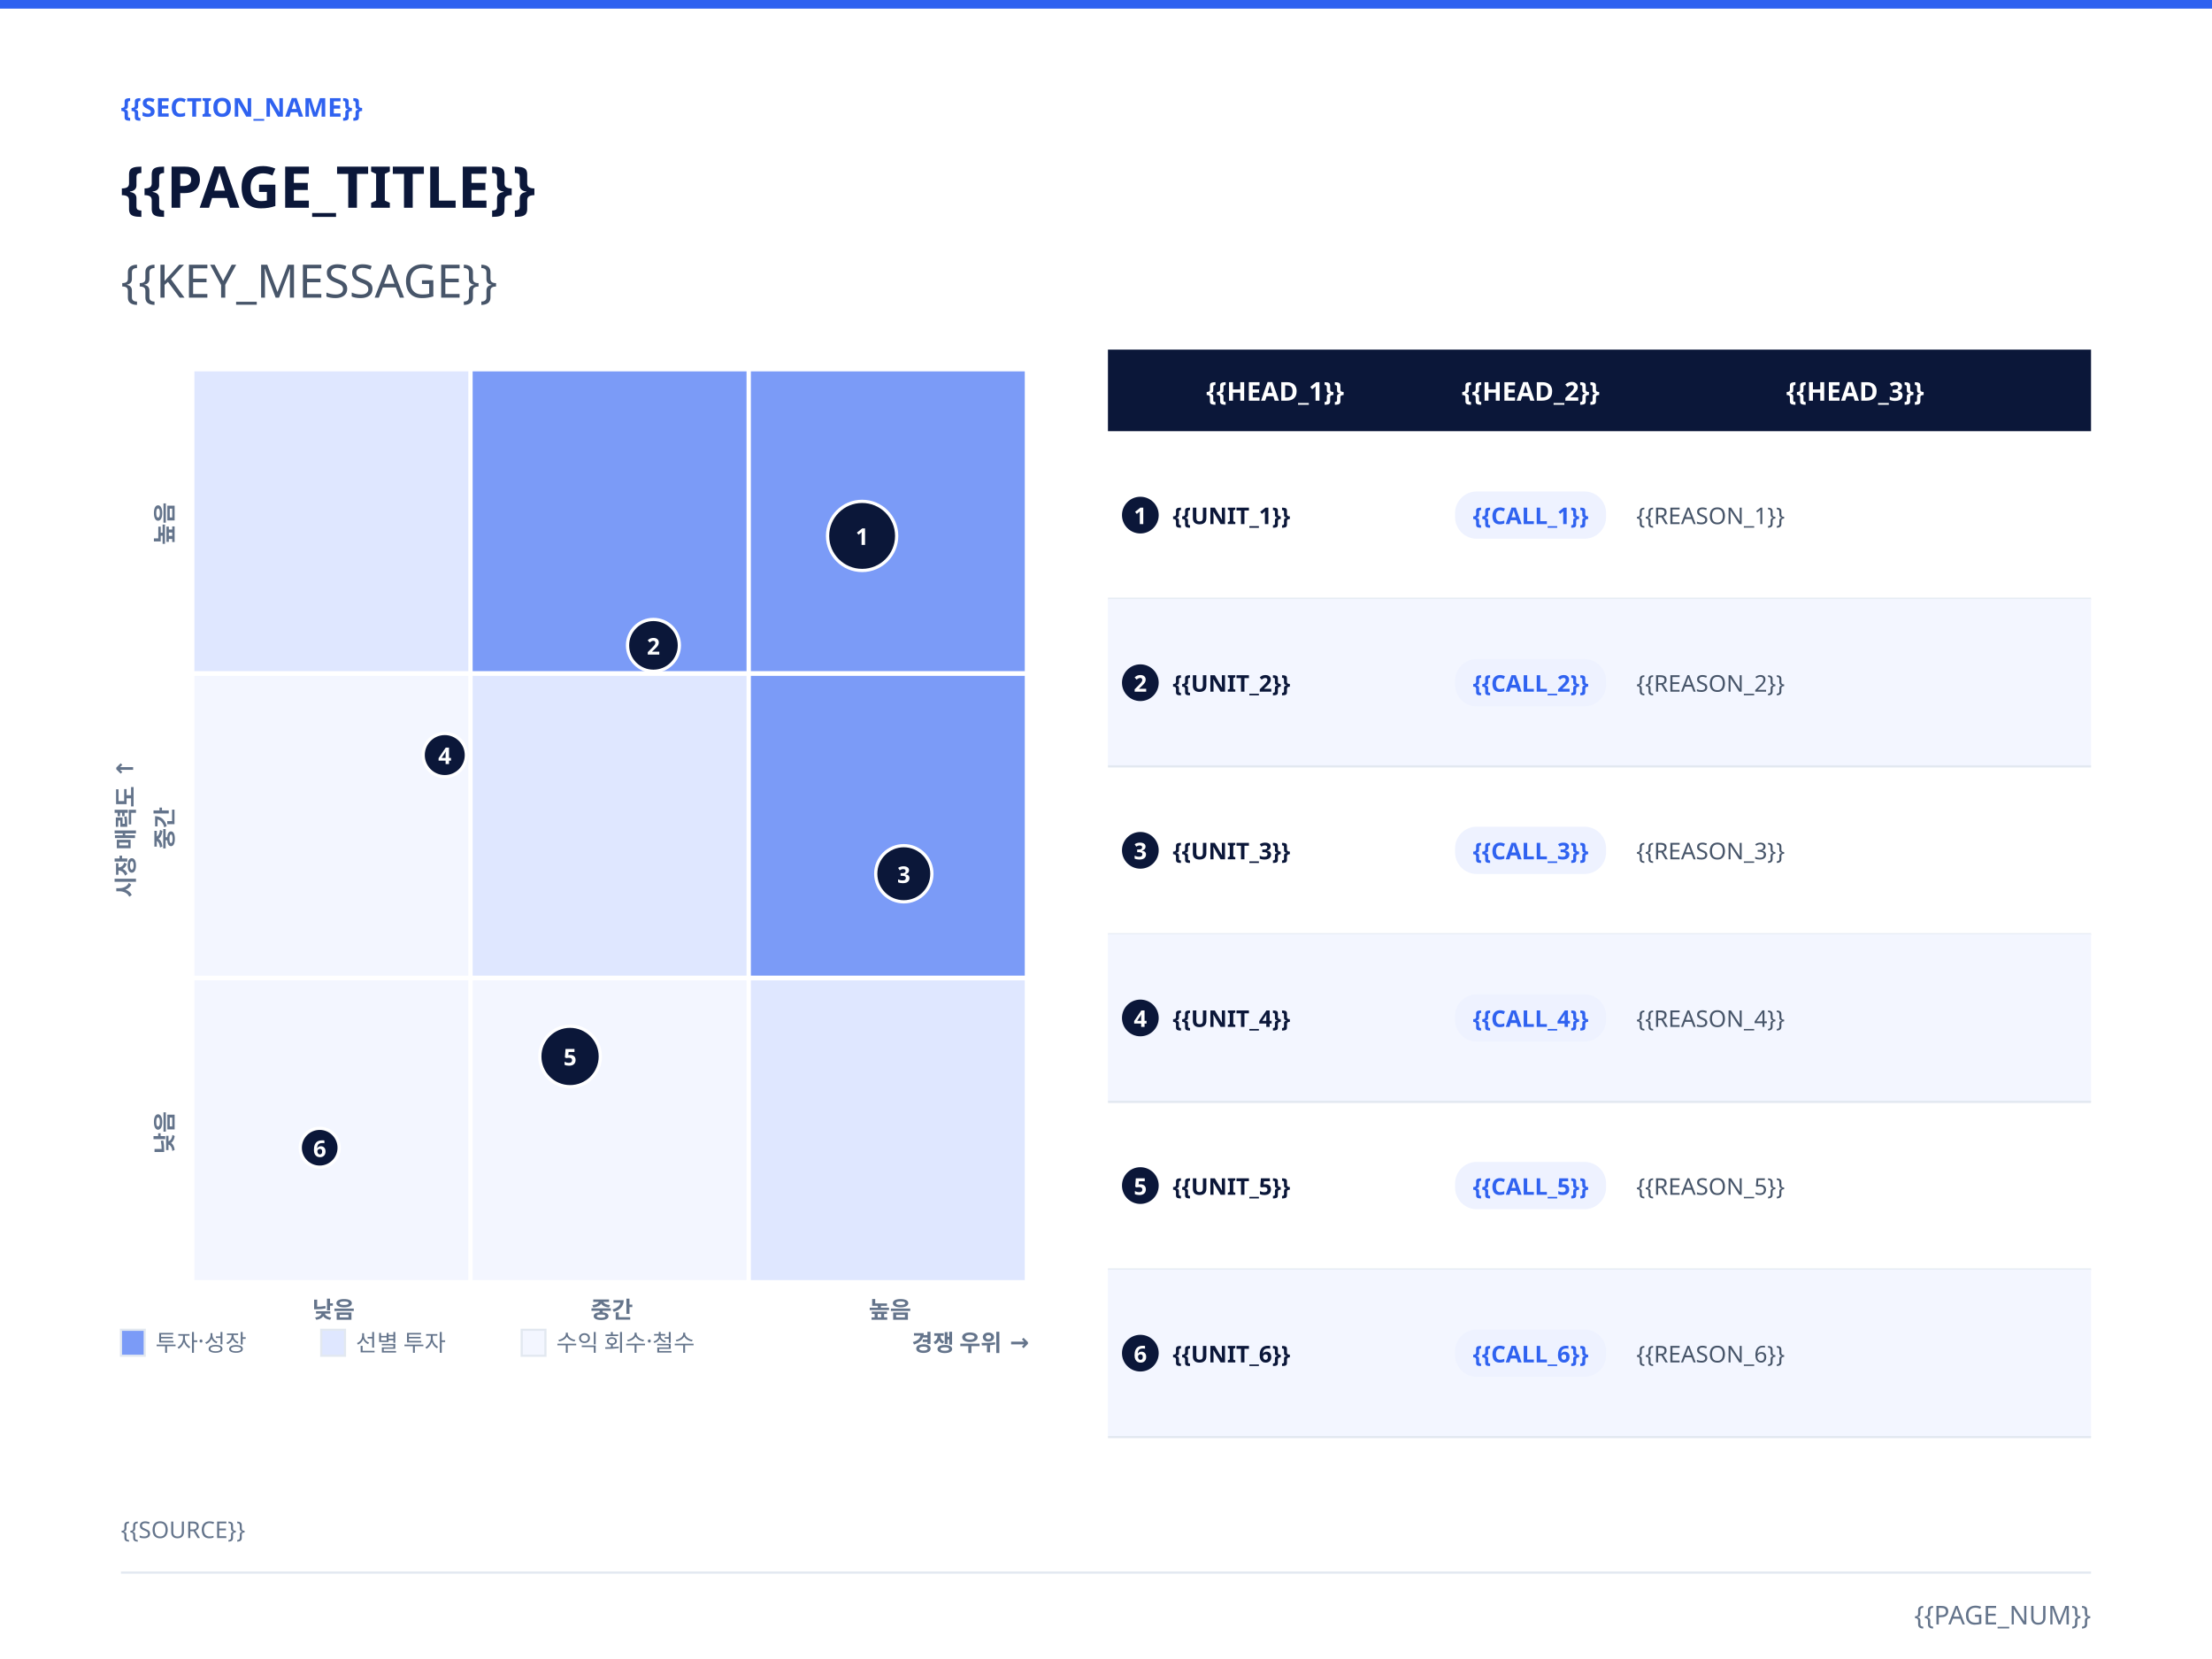
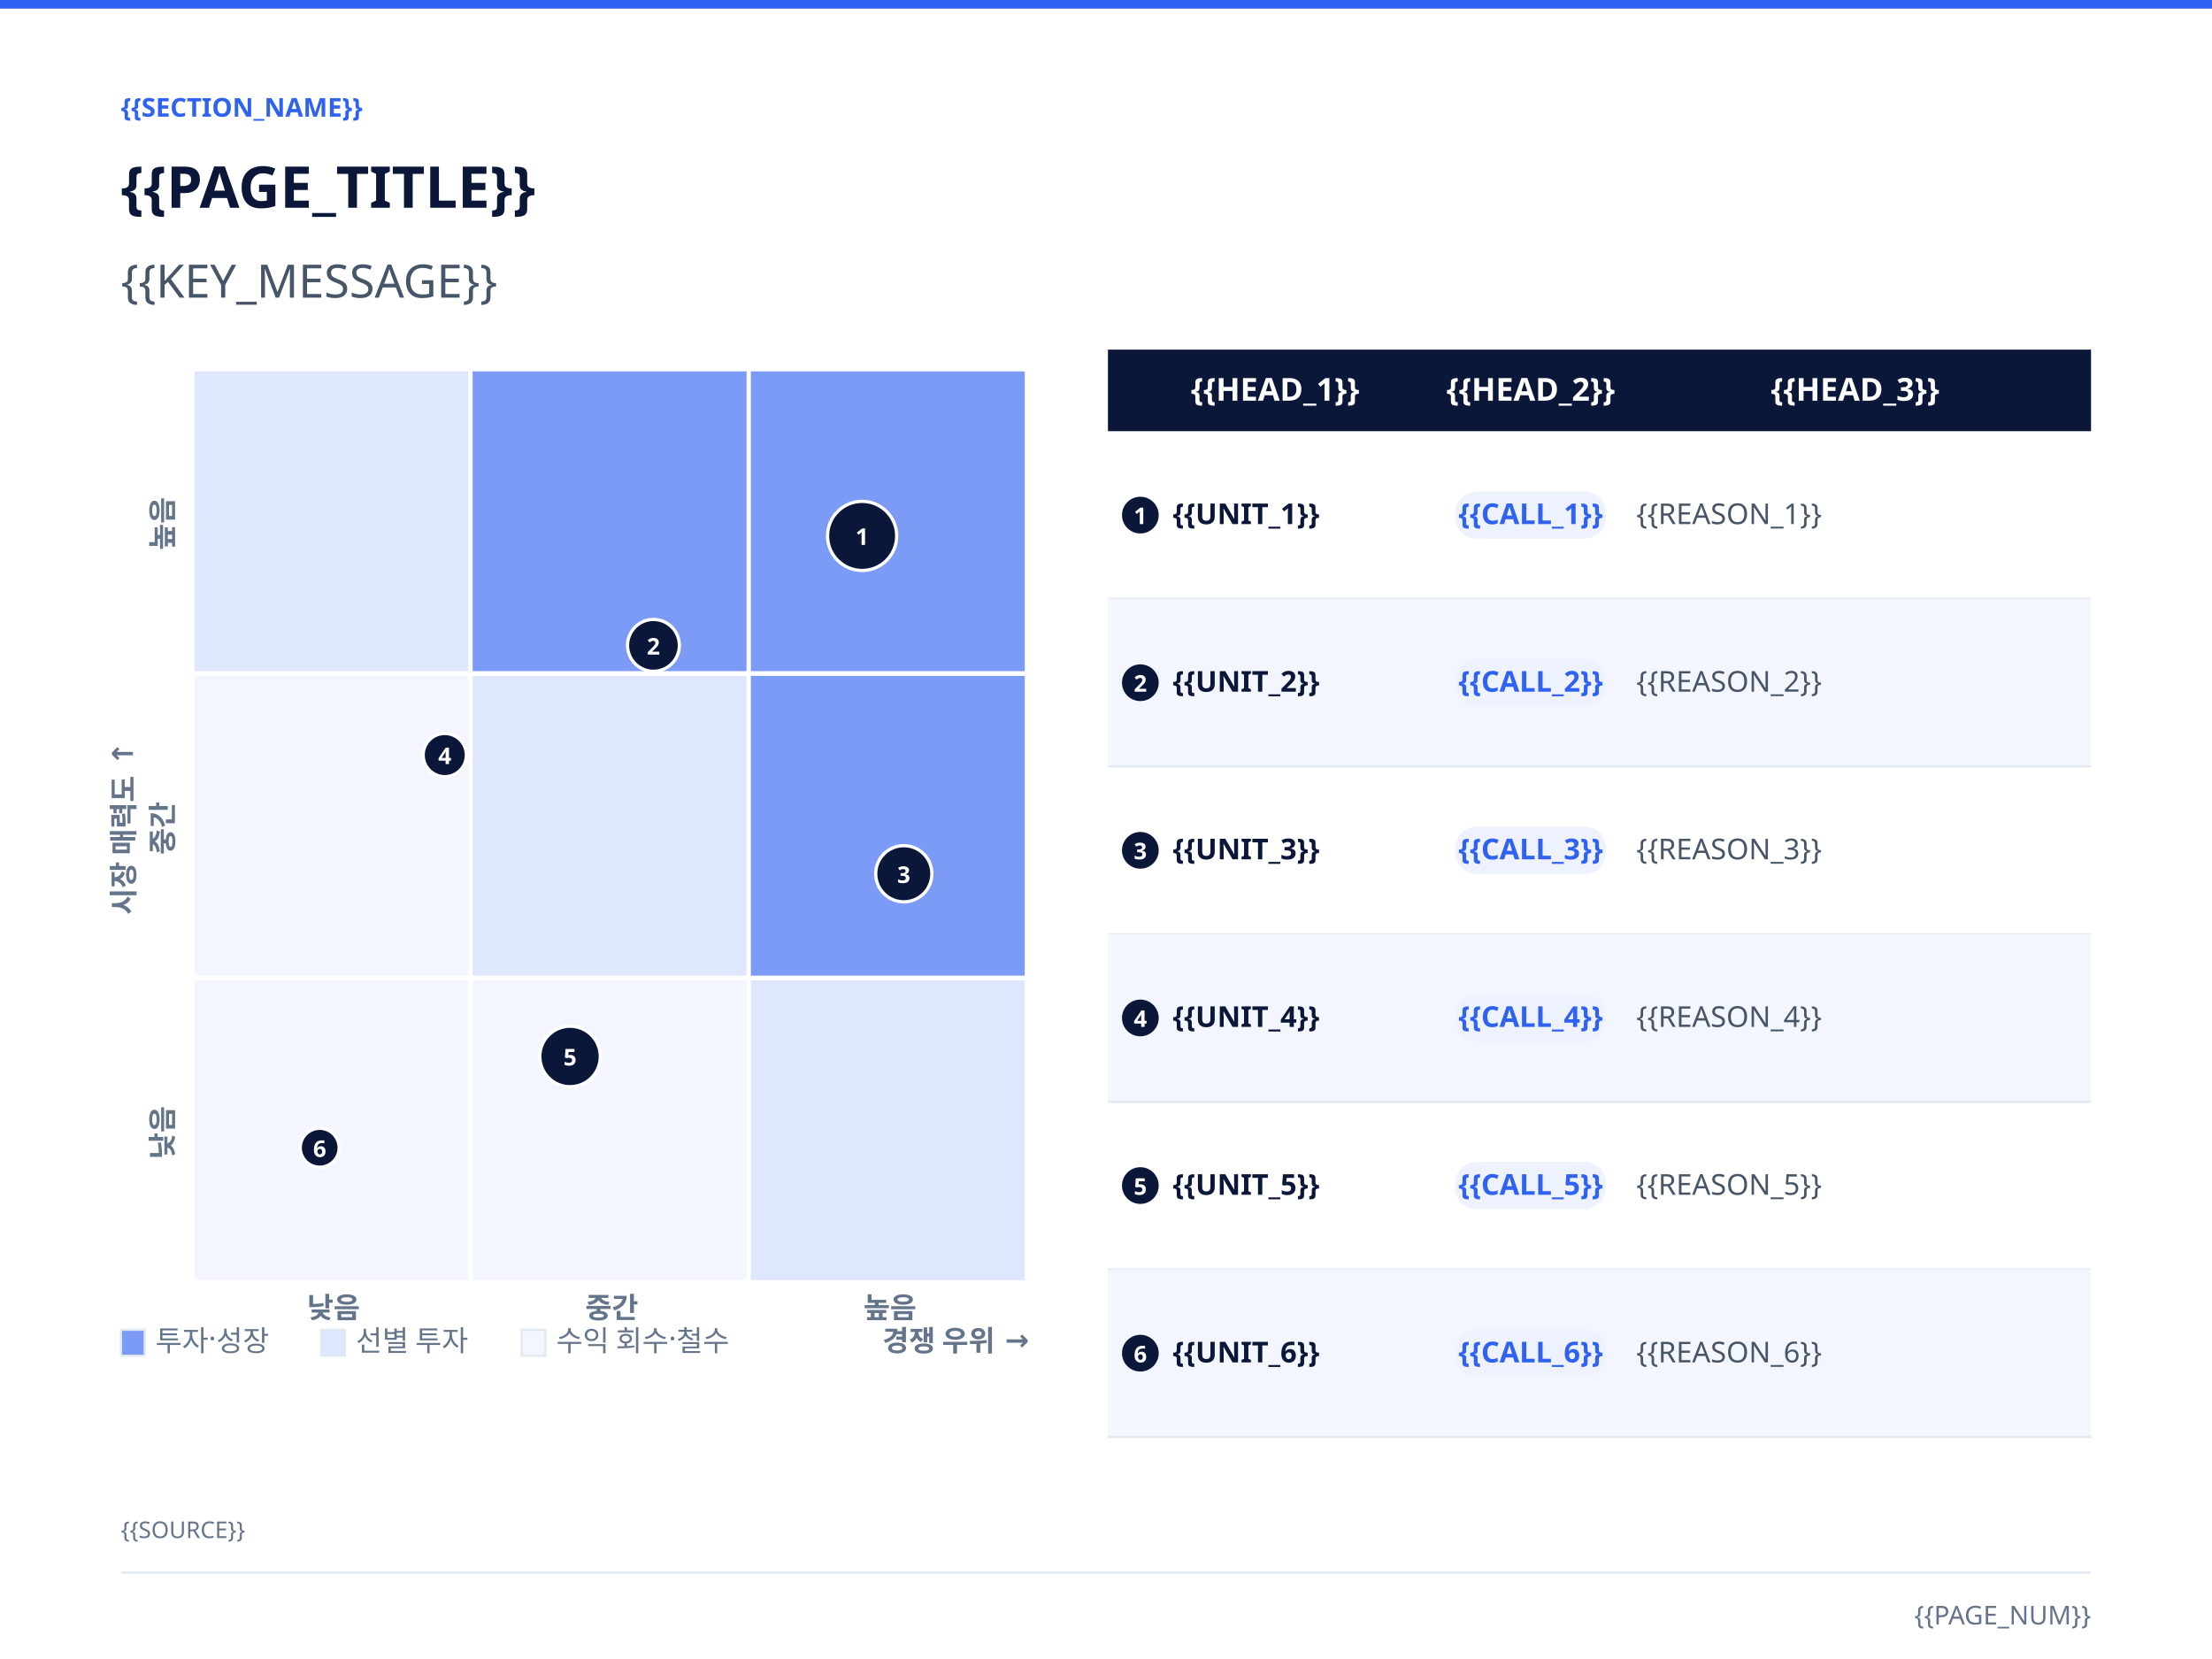
<svg xmlns="http://www.w3.org/2000/svg" viewBox="0 0 1024 768" data-pptx-master="innercarry-master-4x3" data-pptx-master-name="이너캐리 4:3" data-pptx-layout="innercarry-nine-box" data-pptx-layout-name="이너캐리 포트폴리오 9-box(매력도×경쟁우위)">
  <rect id="master-bg" x="0" y="0" width="1024" height="831.62" fill="#FFFFFF" data-pptx-layer="master" data-pptx-editable="false" />
  <rect id="top-rule" x="0" y="0" width="1024" height="4" fill="#2F62F0" data-pptx-layer="layout" data-pptx-editable="false" />
  <rect id="cell-1-1" x="90" y="171.92" width="126.8" height="138.77" fill="#DFE7FF" data-pptx-layer="layout" data-pptx-editable="false" data-balance-exempt="데이터 위치 표시 영역(점·버블 좌표가 값) — 가운데 정렬 대상 아님" />
  <rect id="cell-1-2" x="218.8" y="171.92" width="126.8" height="138.77" fill="#7B9BF7" data-pptx-layer="layout" data-pptx-editable="false" data-balance-exempt="데이터 위치 표시 영역(점·버블 좌표가 값) — 가운데 정렬 대상 아님" />
  <rect id="cell-1-3" x="347.6" y="171.92" width="126.8" height="138.77" fill="#7B9BF7" data-pptx-layer="layout" data-pptx-editable="false" data-balance-exempt="데이터 위치 표시 영역(점·버블 좌표가 값) — 가운데 정렬 대상 아님" />
  <rect id="cell-2-1" x="90" y="312.88" width="126.8" height="138.77" fill="#F3F6FF" data-pptx-layer="layout" data-pptx-editable="false" data-balance-exempt="데이터 위치 표시 영역(점·버블 좌표가 값) — 가운데 정렬 대상 아님" />
  <rect id="cell-2-2" x="218.8" y="312.88" width="126.8" height="138.77" fill="#DFE7FF" data-pptx-layer="layout" data-pptx-editable="false" data-balance-exempt="데이터 위치 표시 영역(점·버블 좌표가 값) — 가운데 정렬 대상 아님" />
  <rect id="cell-2-3" x="347.6" y="312.88" width="126.8" height="138.77" fill="#7B9BF7" data-pptx-layer="layout" data-pptx-editable="false" data-balance-exempt="데이터 위치 표시 영역(점·버블 좌표가 값) — 가운데 정렬 대상 아님" />
  <rect id="cell-3-1" x="90" y="453.83" width="126.8" height="138.77" fill="#F3F6FF" data-pptx-layer="layout" data-pptx-editable="false" data-balance-exempt="데이터 위치 표시 영역(점·버블 좌표가 값) — 가운데 정렬 대상 아님" />
  <rect id="cell-3-2" x="218.8" y="453.83" width="126.8" height="138.77" fill="#F3F6FF" data-pptx-layer="layout" data-pptx-editable="false" data-balance-exempt="데이터 위치 표시 영역(점·버블 좌표가 값) — 가운데 정렬 대상 아님" />
  <rect id="cell-3-3" x="347.6" y="453.83" width="126.8" height="138.77" fill="#DFE7FF" data-pptx-layer="layout" data-pptx-editable="false" data-balance-exempt="데이터 위치 표시 영역(점·버블 좌표가 값) — 가운데 정렬 대상 아님" />
-   <text id="tick-x-1" x="154.4" y="610.11" text-anchor="middle" font-family="&quot;IBM Plex Sans KR&quot;, &quot;Malgun Gothic&quot;, sans-serif" font-size="10.67" font-weight="700" fill="#64748B" data-pptx-layer="layout" data-pptx-editable="false">낮음</text>
-   <text id="tick-y-1" transform="rotate(-90 80 524.31)" x="80" y="524.31" text-anchor="middle" font-family="&quot;IBM Plex Sans KR&quot;, &quot;Malgun Gothic&quot;, sans-serif" font-size="10.67" font-weight="700" fill="#64748B" data-pptx-layer="layout" data-pptx-editable="false">낮음</text>
-   <text id="tick-x-2" x="283.2" y="610.11" text-anchor="middle" font-family="&quot;IBM Plex Sans KR&quot;, &quot;Malgun Gothic&quot;, sans-serif" font-size="10.67" font-weight="700" fill="#64748B" data-pptx-layer="layout" data-pptx-editable="false">중간</text>
-   <text id="tick-y-2" transform="rotate(-90 80 383.36)" x="80" y="383.36" text-anchor="middle" font-family="&quot;IBM Plex Sans KR&quot;, &quot;Malgun Gothic&quot;, sans-serif" font-size="10.67" font-weight="700" fill="#64748B" data-pptx-layer="layout" data-pptx-editable="false">중간</text>
-   <text id="tick-x-3" x="412" y="610.11" text-anchor="middle" font-family="&quot;IBM Plex Sans KR&quot;, &quot;Malgun Gothic&quot;, sans-serif" font-size="10.67" font-weight="700" fill="#64748B" data-pptx-layer="layout" data-pptx-editable="false">높음</text>
-   <text id="tick-y-3" transform="rotate(-90 80 242.4)" x="80" y="242.4" text-anchor="middle" font-family="&quot;IBM Plex Sans KR&quot;, &quot;Malgun Gothic&quot;, sans-serif" font-size="10.67" font-weight="700" fill="#64748B" data-pptx-layer="layout" data-pptx-editable="false">높음</text>
-   <text id="x-label" x="476.4" y="625.43" text-anchor="end" font-family="&quot;IBM Plex Sans KR&quot;, &quot;Malgun Gothic&quot;, sans-serif" font-size="10.67" font-weight="700" fill="#64748B" data-pptx-layer="layout" data-pptx-editable="false">경쟁 우위 →</text>
-   <text id="y-label" transform="rotate(-90 62 383.36)" x="62" y="383.36" text-anchor="middle" font-family="&quot;IBM Plex Sans KR&quot;, &quot;Malgun Gothic&quot;, sans-serif" font-size="10.67" font-weight="700" fill="#64748B" data-pptx-layer="layout" data-pptx-editable="false">시장 매력도 ↑</text>
+   <text id="tick-x-1" x="154.4" y="610.11" text-anchor="middle" font-family="&quot;IBM Plex Sans KR&quot;, &quot;Malgun Gothic&quot;, sans-serif" font-size="13.33" font-weight="700" fill="#64748B" data-pptx-layer="layout" data-pptx-editable="false">낮음</text>
+   <text id="tick-y-1" transform="rotate(-90 80 524.31)" x="80" y="524.31" text-anchor="middle" font-family="&quot;IBM Plex Sans KR&quot;, &quot;Malgun Gothic&quot;, sans-serif" font-size="13.33" font-weight="700" fill="#64748B" data-pptx-layer="layout" data-pptx-editable="false">낮음</text>
+   <text id="tick-x-2" x="283.2" y="610.11" text-anchor="middle" font-family="&quot;IBM Plex Sans KR&quot;, &quot;Malgun Gothic&quot;, sans-serif" font-size="13.33" font-weight="700" fill="#64748B" data-pptx-layer="layout" data-pptx-editable="false">중간</text>
+   <text id="tick-y-2" transform="rotate(-90 80 383.36)" x="80" y="383.36" text-anchor="middle" font-family="&quot;IBM Plex Sans KR&quot;, &quot;Malgun Gothic&quot;, sans-serif" font-size="13.33" font-weight="700" fill="#64748B" data-pptx-layer="layout" data-pptx-editable="false">중간</text>
+   <text id="tick-x-3" x="412" y="610.11" text-anchor="middle" font-family="&quot;IBM Plex Sans KR&quot;, &quot;Malgun Gothic&quot;, sans-serif" font-size="13.33" font-weight="700" fill="#64748B" data-pptx-layer="layout" data-pptx-editable="false">높음</text>
+   <text id="tick-y-3" transform="rotate(-90 80 242.4)" x="80" y="242.4" text-anchor="middle" font-family="&quot;IBM Plex Sans KR&quot;, &quot;Malgun Gothic&quot;, sans-serif" font-size="13.33" font-weight="700" fill="#64748B" data-pptx-layer="layout" data-pptx-editable="false">높음</text>
+   <text id="x-label" x="476.4" y="625.43" text-anchor="end" font-family="&quot;IBM Plex Sans KR&quot;, &quot;Malgun Gothic&quot;, sans-serif" font-size="13.33" font-weight="700" fill="#64748B" data-pptx-layer="layout" data-pptx-editable="false">경쟁 우위 →</text>
+   <text id="y-label" transform="rotate(-90 62 383.36)" x="62" y="383.36" text-anchor="middle" font-family="&quot;IBM Plex Sans KR&quot;, &quot;Malgun Gothic&quot;, sans-serif" font-size="13.33" font-weight="700" fill="#64748B" data-pptx-layer="layout" data-pptx-editable="false">시장 매력도 ↑</text>
  <rect id="zone-1-swatch" x="56" y="615.59" width="11" height="12.03" fill="#7B9BF7" stroke="#E2E8F0" stroke-width="1" data-pptx-layer="layout" data-pptx-editable="false" />
-   <text id="zone-1-label" x="72" y="625.43" font-family="&quot;IBM Plex Sans KR&quot;, &quot;Malgun Gothic&quot;, sans-serif" font-size="10.67" font-weight="400" fill="#64748B" data-pptx-layer="layout" data-pptx-editable="false">투자·성장</text>
+   <text id="zone-1-label" x="72" y="625.43" font-family="&quot;IBM Plex Sans KR&quot;, &quot;Malgun Gothic&quot;, sans-serif" font-size="13.33" font-weight="400" fill="#64748B" data-pptx-layer="layout" data-pptx-editable="false">투자·성장</text>
  <rect id="zone-2-swatch" x="148.7" y="615.59" width="11" height="12.03" fill="#DFE7FF" stroke="#E2E8F0" stroke-width="1" data-pptx-layer="layout" data-pptx-editable="false" />
-   <text id="zone-2-label" x="164.7" y="625.43" font-family="&quot;IBM Plex Sans KR&quot;, &quot;Malgun Gothic&quot;, sans-serif" font-size="10.67" font-weight="400" fill="#64748B" data-pptx-layer="layout" data-pptx-editable="false">선별 투자</text>
+   <text id="zone-2-label" x="164.7" y="625.43" font-family="&quot;IBM Plex Sans KR&quot;, &quot;Malgun Gothic&quot;, sans-serif" font-size="13.33" font-weight="400" fill="#64748B" data-pptx-layer="layout" data-pptx-editable="false">선별 투자</text>
  <rect id="zone-3-swatch" x="241.5" y="615.59" width="11" height="12.03" fill="#F3F6FF" stroke="#E2E8F0" stroke-width="1" data-pptx-layer="layout" data-pptx-editable="false" />
-   <text id="zone-3-label" x="257.5" y="625.43" font-family="&quot;IBM Plex Sans KR&quot;, &quot;Malgun Gothic&quot;, sans-serif" font-size="10.67" font-weight="400" fill="#64748B" data-pptx-layer="layout" data-pptx-editable="false">수익 회수·철수</text>
+   <text id="zone-3-label" x="257.5" y="625.43" font-family="&quot;IBM Plex Sans KR&quot;, &quot;Malgun Gothic&quot;, sans-serif" font-size="13.33" font-weight="400" fill="#64748B" data-pptx-layer="layout" data-pptx-editable="false">수익 회수·철수</text>
  <rect id="head-bg" x="512.9" y="161.85" width="455.1" height="37.76" fill="#0B1739" data-pptx-layer="layout" data-pptx-editable="false" />
  <circle id="row-1-badge" cx="527.9" cy="238.46" r="8.5" fill="#0B1739" data-pptx-layer="layout" data-pptx-editable="false" />
  <text id="row-1-badge-no" x="527.9" y="242.62" text-anchor="middle" font-family="&quot;IBM Plex Sans KR&quot;, &quot;Malgun Gothic&quot;, sans-serif" font-size="10.67" font-weight="700" fill="#FFFFFF" data-pptx-layer="layout" data-pptx-editable="false">1</text>
  <line id="row-1-rule" x1="512.9" y1="277.2" x2="968" y2="277.2" stroke="#E2E8F0" stroke-width="1" data-pptx-layer="layout" data-pptx-editable="false" />
  <rect id="row-2-zebra" x="512.9" y="277.2" width="455.1" height="77.59" fill="#F3F6FF" data-pptx-layer="layout" data-pptx-editable="false" />
  <circle id="row-2-badge" cx="527.9" cy="316.05" r="8.5" fill="#0B1739" data-pptx-layer="layout" data-pptx-editable="false" />
  <text id="row-2-badge-no" x="527.9" y="320.21" text-anchor="middle" font-family="&quot;IBM Plex Sans KR&quot;, &quot;Malgun Gothic&quot;, sans-serif" font-size="10.67" font-weight="700" fill="#FFFFFF" data-pptx-layer="layout" data-pptx-editable="false">2</text>
  <line id="row-2-rule" x1="512.9" y1="354.79" x2="968" y2="354.79" stroke="#E2E8F0" stroke-width="1" data-pptx-layer="layout" data-pptx-editable="false" />
  <circle id="row-3-badge" cx="527.9" cy="393.64" r="8.5" fill="#0B1739" data-pptx-layer="layout" data-pptx-editable="false" />
  <text id="row-3-badge-no" x="527.9" y="397.8" text-anchor="middle" font-family="&quot;IBM Plex Sans KR&quot;, &quot;Malgun Gothic&quot;, sans-serif" font-size="10.67" font-weight="700" fill="#FFFFFF" data-pptx-layer="layout" data-pptx-editable="false">3</text>
  <line id="row-3-rule" x1="512.9" y1="432.49" x2="968" y2="432.49" stroke="#E2E8F0" stroke-width="1" data-pptx-layer="layout" data-pptx-editable="false" />
  <rect id="row-4-zebra" x="512.9" y="432.38" width="455.1" height="77.6" fill="#F3F6FF" data-pptx-layer="layout" data-pptx-editable="false" />
  <circle id="row-4-badge" cx="527.9" cy="471.24" r="8.5" fill="#0B1739" data-pptx-layer="layout" data-pptx-editable="false" />
  <text id="row-4-badge-no" x="527.9" y="475.39" text-anchor="middle" font-family="&quot;IBM Plex Sans KR&quot;, &quot;Malgun Gothic&quot;, sans-serif" font-size="10.67" font-weight="700" fill="#FFFFFF" data-pptx-layer="layout" data-pptx-editable="false">4</text>
  <line id="row-4-rule" x1="512.9" y1="510.09" x2="968" y2="510.09" stroke="#E2E8F0" stroke-width="1" data-pptx-layer="layout" data-pptx-editable="false" />
  <circle id="row-5-badge" cx="527.9" cy="548.83" r="8.5" fill="#0B1739" data-pptx-layer="layout" data-pptx-editable="false" />
  <text id="row-5-badge-no" x="527.9" y="553.1" text-anchor="middle" font-family="&quot;IBM Plex Sans KR&quot;, &quot;Malgun Gothic&quot;, sans-serif" font-size="10.67" font-weight="700" fill="#FFFFFF" data-pptx-layer="layout" data-pptx-editable="false">5</text>
  <line id="row-5-rule" x1="512.9" y1="587.68" x2="968" y2="587.68" stroke="#E2E8F0" stroke-width="1" data-pptx-layer="layout" data-pptx-editable="false" />
  <rect id="row-6-zebra" x="512.9" y="587.68" width="455.1" height="77.59" fill="#F3F6FF" data-pptx-layer="layout" data-pptx-editable="false" />
  <circle id="row-6-badge" cx="527.9" cy="626.42" r="8.5" fill="#0B1739" data-pptx-layer="layout" data-pptx-editable="false" />
  <text id="row-6-badge-no" x="527.9" y="630.69" text-anchor="middle" font-family="&quot;IBM Plex Sans KR&quot;, &quot;Malgun Gothic&quot;, sans-serif" font-size="10.67" font-weight="700" fill="#FFFFFF" data-pptx-layer="layout" data-pptx-editable="false">6</text>
  <line id="row-6-rule" x1="512.9" y1="665.27" x2="968" y2="665.27" stroke="#E2E8F0" stroke-width="1" data-pptx-layer="layout" data-pptx-editable="false" />
  <line id="footer-line" x1="56" y1="728" x2="968" y2="728" stroke="#E2E8F0" stroke-width="1" data-pptx-layer="layout" data-pptx-editable="false" />
  <circle id="bubble-1" cx="399.1" cy="248.09" r="16" fill="#0B1739" stroke="#FFFFFF" stroke-width="1.5" />
  <text id="bubble-1-no" x="399.1" y="252.25" text-anchor="middle" font-family="&quot;IBM Plex Sans KR&quot;, &quot;Malgun Gothic&quot;, sans-serif" font-size="10.67" font-weight="700" fill="#FFFFFF">1</text>
  <circle id="bubble-2" cx="302.5" cy="298.76" r="12" fill="#0B1739" stroke="#FFFFFF" stroke-width="1.5" />
  <text id="bubble-2-no" x="302.5" y="303.03" text-anchor="middle" font-family="&quot;IBM Plex Sans KR&quot;, &quot;Malgun Gothic&quot;, sans-serif" font-size="10.67" font-weight="700" fill="#FFFFFF">2</text>
  <circle id="bubble-3" cx="418.4" cy="404.48" r="13" fill="#0B1739" stroke="#FFFFFF" stroke-width="1.5" />
  <text id="bubble-3-no" x="418.4" y="408.75" text-anchor="middle" font-family="&quot;IBM Plex Sans KR&quot;, &quot;Malgun Gothic&quot;, sans-serif" font-size="10.67" font-weight="700" fill="#FFFFFF">3</text>
  <circle id="bubble-4" cx="205.9" cy="349.54" r="10" fill="#0B1739" stroke="#FFFFFF" stroke-width="1.5" />
  <text id="bubble-4-no" x="205.9" y="353.7" text-anchor="middle" font-family="&quot;IBM Plex Sans KR&quot;, &quot;Malgun Gothic&quot;, sans-serif" font-size="10.67" font-weight="700" fill="#FFFFFF">4</text>
  <circle id="bubble-5" cx="263.9" cy="489.07" r="14" fill="#0B1739" stroke="#FFFFFF" stroke-width="1.5" />
  <text id="bubble-5-no" x="263.9" y="493.23" text-anchor="middle" font-family="&quot;IBM Plex Sans KR&quot;, &quot;Malgun Gothic&quot;, sans-serif" font-size="10.67" font-weight="700" fill="#FFFFFF">5</text>
  <circle id="bubble-6" cx="148" cy="531.32" r="9" fill="#0B1739" stroke="#FFFFFF" stroke-width="1.5" />
  <text id="bubble-6-no" x="148" y="535.59" text-anchor="middle" font-family="&quot;IBM Plex Sans KR&quot;, &quot;Malgun Gothic&quot;, sans-serif" font-size="10.67" font-weight="700" fill="#FFFFFF">6</text>
  <rect id="call-1-pill" x="673.6" y="227.52" width="69.9" height="21.88" rx="10" ry="10" fill="#EEF2FF" />
  <rect id="call-2-pill" x="673.6" y="305.11" width="69.9" height="21.89" rx="10" ry="10" fill="#EEF2FF" />
  <rect id="call-3-pill" x="673.6" y="382.7" width="69.9" height="21.89" rx="10" ry="10" fill="#EEF2FF" />
  <rect id="call-4-pill" x="673.6" y="460.29" width="69.9" height="21.89" rx="10" ry="10" fill="#EEF2FF" />
  <rect id="call-5-pill" x="673.6" y="537.88" width="69.9" height="21.89" rx="10" ry="10" fill="#EEF2FF" />
  <rect id="call-6-pill" x="673.6" y="615.48" width="69.9" height="21.88" rx="10" ry="10" fill="#EEF2FF" />
  <g id="content-title" data-pptx-placeholder="title" data-pptx-placeholder-bounds="56 68 912 36.94">
    <text id="content-title-carrier" data-pptx-placeholder-carrier="true" x="56" y="96.19" font-family="&quot;IBM Plex Sans KR&quot;, &quot;Malgun Gothic&quot;, sans-serif" font-size="26.67" font-weight="700" fill="#0B1739">{{PAGE_TITLE}}</text>
  </g>
  <g id="key-message" data-pptx-placeholder="body" data-pptx-placeholder-idx="90" data-pptx-placeholder-bounds="56 113.7 912 30.64">
    <text id="key-message-carrier" data-pptx-placeholder-carrier="true" x="56" y="137.78" font-family="&quot;IBM Plex Sans KR&quot;, &quot;Malgun Gothic&quot;, sans-serif" font-size="21.33" font-weight="400" fill="#475569">{{KEY_MESSAGE}}</text>
  </g>
  <g id="head-1" data-pptx-placeholder="body" data-pptx-placeholder-idx="1" data-pptx-placeholder-bounds="512.9 161.85 154.7 37.76">
-     <text id="head-1-carrier" data-pptx-placeholder-carrier="true" x="590.3" y="185.49" text-anchor="middle" font-family="&quot;IBM Plex Sans KR&quot;, &quot;Malgun Gothic&quot;, sans-serif" font-size="12" font-weight="700" fill="#FFFFFF">{{HEAD_1}}</text>
+     <text id="head-1-carrier" data-pptx-placeholder-carrier="true" x="590.3" y="185.49" text-anchor="middle" font-family="&quot;IBM Plex Sans KR&quot;, &quot;Malgun Gothic&quot;, sans-serif" font-size="14.67" font-weight="700" fill="#FFFFFF">{{HEAD_1}}</text>
  </g>
  <g id="head-2" data-pptx-placeholder="body" data-pptx-placeholder-idx="2" data-pptx-placeholder-bounds="667.6 161.85 81.9 37.76">
-     <text id="head-2-carrier" data-pptx-placeholder-carrier="true" x="708.6" y="185.49" text-anchor="middle" font-family="&quot;IBM Plex Sans KR&quot;, &quot;Malgun Gothic&quot;, sans-serif" font-size="12" font-weight="700" fill="#FFFFFF">{{HEAD_2}}</text>
+     <text id="head-2-carrier" data-pptx-placeholder-carrier="true" x="708.6" y="185.49" text-anchor="middle" font-family="&quot;IBM Plex Sans KR&quot;, &quot;Malgun Gothic&quot;, sans-serif" font-size="14.67" font-weight="700" fill="#FFFFFF">{{HEAD_2}}</text>
  </g>
  <g id="head-3" data-pptx-placeholder="body" data-pptx-placeholder-idx="3" data-pptx-placeholder-bounds="749.5 161.85 218.5 37.76">
-     <text id="head-3-carrier" data-pptx-placeholder-carrier="true" x="858.8" y="185.49" text-anchor="middle" font-family="&quot;IBM Plex Sans KR&quot;, &quot;Malgun Gothic&quot;, sans-serif" font-size="12" font-weight="700" fill="#FFFFFF">{{HEAD_3}}</text>
+     <text id="head-3-carrier" data-pptx-placeholder-carrier="true" x="858.8" y="185.49" text-anchor="middle" font-family="&quot;IBM Plex Sans KR&quot;, &quot;Malgun Gothic&quot;, sans-serif" font-size="14.67" font-weight="700" fill="#FFFFFF">{{HEAD_3}}</text>
  </g>
  <g id="unit-1" data-pptx-placeholder="body" data-pptx-placeholder-idx="4" data-pptx-placeholder-bounds="542.9 199.61 122.7 77.59">
-     <text id="unit-1-carrier" data-pptx-placeholder-carrier="true" x="542.9" y="242.62" font-family="&quot;IBM Plex Sans KR&quot;, &quot;Malgun Gothic&quot;, sans-serif" font-size="10.67" font-weight="700" fill="#0B1739">{{UNIT_1}}</text>
+     <text id="unit-1-carrier" data-pptx-placeholder-carrier="true" x="542.9" y="242.62" font-family="&quot;IBM Plex Sans KR&quot;, &quot;Malgun Gothic&quot;, sans-serif" font-size="13.33" font-weight="700" fill="#0B1739">{{UNIT_1}}</text>
  </g>
  <g id="call-1" data-pptx-placeholder="body" data-pptx-placeholder-idx="5" data-pptx-placeholder-bounds="673.6 227.52 69.9 21.88">
-     <text id="call-1-carrier" data-pptx-placeholder-carrier="true" x="708.6" y="242.62" text-anchor="middle" font-family="&quot;IBM Plex Sans KR&quot;, &quot;Malgun Gothic&quot;, sans-serif" font-size="10.67" font-weight="700" fill="#2F62F0">{{CALL_1}}</text>
+     <text id="call-1-carrier" data-pptx-placeholder-carrier="true" x="708.6" y="242.62" text-anchor="middle" font-family="&quot;IBM Plex Sans KR&quot;, &quot;Malgun Gothic&quot;, sans-serif" font-size="13.33" font-weight="700" fill="#2F62F0">{{CALL_1}}</text>
  </g>
  <g id="reason-1" data-pptx-placeholder="body" data-pptx-placeholder-idx="6" data-pptx-placeholder-bounds="757.5 199.61 206.5 77.59">
-     <text id="reason-1-carrier" data-pptx-placeholder-carrier="true" x="757.5" y="242.62" font-family="&quot;IBM Plex Sans KR&quot;, &quot;Malgun Gothic&quot;, sans-serif" font-size="10.67" font-weight="400" fill="#475569">{{REASON_1}}</text>
+     <text id="reason-1-carrier" data-pptx-placeholder-carrier="true" x="757.5" y="242.62" font-family="&quot;IBM Plex Sans KR&quot;, &quot;Malgun Gothic&quot;, sans-serif" font-size="13.33" font-weight="400" fill="#475569">{{REASON_1}}</text>
  </g>
  <g id="unit-2" data-pptx-placeholder="body" data-pptx-placeholder-idx="7" data-pptx-placeholder-bounds="542.9 277.2 122.7 77.59">
-     <text id="unit-2-carrier" data-pptx-placeholder-carrier="true" x="542.9" y="320.21" font-family="&quot;IBM Plex Sans KR&quot;, &quot;Malgun Gothic&quot;, sans-serif" font-size="10.67" font-weight="700" fill="#0B1739">{{UNIT_2}}</text>
+     <text id="unit-2-carrier" data-pptx-placeholder-carrier="true" x="542.9" y="320.21" font-family="&quot;IBM Plex Sans KR&quot;, &quot;Malgun Gothic&quot;, sans-serif" font-size="13.33" font-weight="700" fill="#0B1739">{{UNIT_2}}</text>
  </g>
  <g id="call-2" data-pptx-placeholder="body" data-pptx-placeholder-idx="8" data-pptx-placeholder-bounds="673.6 305.11 69.9 21.89">
-     <text id="call-2-carrier" data-pptx-placeholder-carrier="true" x="708.6" y="320.21" text-anchor="middle" font-family="&quot;IBM Plex Sans KR&quot;, &quot;Malgun Gothic&quot;, sans-serif" font-size="10.67" font-weight="700" fill="#2F62F0">{{CALL_2}}</text>
+     <text id="call-2-carrier" data-pptx-placeholder-carrier="true" x="708.6" y="320.21" text-anchor="middle" font-family="&quot;IBM Plex Sans KR&quot;, &quot;Malgun Gothic&quot;, sans-serif" font-size="13.33" font-weight="700" fill="#2F62F0">{{CALL_2}}</text>
  </g>
  <g id="reason-2" data-pptx-placeholder="body" data-pptx-placeholder-idx="9" data-pptx-placeholder-bounds="757.5 277.2 206.5 77.59">
-     <text id="reason-2-carrier" data-pptx-placeholder-carrier="true" x="757.5" y="320.21" font-family="&quot;IBM Plex Sans KR&quot;, &quot;Malgun Gothic&quot;, sans-serif" font-size="10.67" font-weight="400" fill="#475569">{{REASON_2}}</text>
+     <text id="reason-2-carrier" data-pptx-placeholder-carrier="true" x="757.5" y="320.21" font-family="&quot;IBM Plex Sans KR&quot;, &quot;Malgun Gothic&quot;, sans-serif" font-size="13.33" font-weight="400" fill="#475569">{{REASON_2}}</text>
  </g>
  <g id="unit-3" data-pptx-placeholder="body" data-pptx-placeholder-idx="10" data-pptx-placeholder-bounds="542.9 354.79 122.7 77.59">
-     <text id="unit-3-carrier" data-pptx-placeholder-carrier="true" x="542.9" y="397.8" font-family="&quot;IBM Plex Sans KR&quot;, &quot;Malgun Gothic&quot;, sans-serif" font-size="10.67" font-weight="700" fill="#0B1739">{{UNIT_3}}</text>
+     <text id="unit-3-carrier" data-pptx-placeholder-carrier="true" x="542.9" y="397.8" font-family="&quot;IBM Plex Sans KR&quot;, &quot;Malgun Gothic&quot;, sans-serif" font-size="13.33" font-weight="700" fill="#0B1739">{{UNIT_3}}</text>
  </g>
  <g id="call-3" data-pptx-placeholder="body" data-pptx-placeholder-idx="11" data-pptx-placeholder-bounds="673.6 382.7 69.9 21.89">
-     <text id="call-3-carrier" data-pptx-placeholder-carrier="true" x="708.6" y="397.8" text-anchor="middle" font-family="&quot;IBM Plex Sans KR&quot;, &quot;Malgun Gothic&quot;, sans-serif" font-size="10.67" font-weight="700" fill="#2F62F0">{{CALL_3}}</text>
+     <text id="call-3-carrier" data-pptx-placeholder-carrier="true" x="708.6" y="397.8" text-anchor="middle" font-family="&quot;IBM Plex Sans KR&quot;, &quot;Malgun Gothic&quot;, sans-serif" font-size="13.33" font-weight="700" fill="#2F62F0">{{CALL_3}}</text>
  </g>
  <g id="reason-3" data-pptx-placeholder="body" data-pptx-placeholder-idx="12" data-pptx-placeholder-bounds="757.5 354.79 206.5 77.59">
-     <text id="reason-3-carrier" data-pptx-placeholder-carrier="true" x="757.5" y="397.8" font-family="&quot;IBM Plex Sans KR&quot;, &quot;Malgun Gothic&quot;, sans-serif" font-size="10.67" font-weight="400" fill="#475569">{{REASON_3}}</text>
+     <text id="reason-3-carrier" data-pptx-placeholder-carrier="true" x="757.5" y="397.8" font-family="&quot;IBM Plex Sans KR&quot;, &quot;Malgun Gothic&quot;, sans-serif" font-size="13.33" font-weight="400" fill="#475569">{{REASON_3}}</text>
  </g>
  <g id="unit-4" data-pptx-placeholder="body" data-pptx-placeholder-idx="13" data-pptx-placeholder-bounds="542.9 432.38 122.7 77.6">
-     <text id="unit-4-carrier" data-pptx-placeholder-carrier="true" x="542.9" y="475.39" font-family="&quot;IBM Plex Sans KR&quot;, &quot;Malgun Gothic&quot;, sans-serif" font-size="10.67" font-weight="700" fill="#0B1739">{{UNIT_4}}</text>
+     <text id="unit-4-carrier" data-pptx-placeholder-carrier="true" x="542.9" y="475.39" font-family="&quot;IBM Plex Sans KR&quot;, &quot;Malgun Gothic&quot;, sans-serif" font-size="13.33" font-weight="700" fill="#0B1739">{{UNIT_4}}</text>
  </g>
  <g id="call-4" data-pptx-placeholder="body" data-pptx-placeholder-idx="14" data-pptx-placeholder-bounds="673.6 460.29 69.9 21.89">
-     <text id="call-4-carrier" data-pptx-placeholder-carrier="true" x="708.6" y="475.39" text-anchor="middle" font-family="&quot;IBM Plex Sans KR&quot;, &quot;Malgun Gothic&quot;, sans-serif" font-size="10.67" font-weight="700" fill="#2F62F0">{{CALL_4}}</text>
+     <text id="call-4-carrier" data-pptx-placeholder-carrier="true" x="708.6" y="475.39" text-anchor="middle" font-family="&quot;IBM Plex Sans KR&quot;, &quot;Malgun Gothic&quot;, sans-serif" font-size="13.33" font-weight="700" fill="#2F62F0">{{CALL_4}}</text>
  </g>
  <g id="reason-4" data-pptx-placeholder="body" data-pptx-placeholder-idx="15" data-pptx-placeholder-bounds="757.5 432.38 206.5 77.6">
-     <text id="reason-4-carrier" data-pptx-placeholder-carrier="true" x="757.5" y="475.39" font-family="&quot;IBM Plex Sans KR&quot;, &quot;Malgun Gothic&quot;, sans-serif" font-size="10.67" font-weight="400" fill="#475569">{{REASON_4}}</text>
+     <text id="reason-4-carrier" data-pptx-placeholder-carrier="true" x="757.5" y="475.39" font-family="&quot;IBM Plex Sans KR&quot;, &quot;Malgun Gothic&quot;, sans-serif" font-size="13.33" font-weight="400" fill="#475569">{{REASON_4}}</text>
  </g>
  <g id="unit-5" data-pptx-placeholder="body" data-pptx-placeholder-idx="16" data-pptx-placeholder-bounds="542.9 510.09 122.7 77.59">
-     <text id="unit-5-carrier" data-pptx-placeholder-carrier="true" x="542.9" y="553.1" font-family="&quot;IBM Plex Sans KR&quot;, &quot;Malgun Gothic&quot;, sans-serif" font-size="10.67" font-weight="700" fill="#0B1739">{{UNIT_5}}</text>
+     <text id="unit-5-carrier" data-pptx-placeholder-carrier="true" x="542.9" y="553.1" font-family="&quot;IBM Plex Sans KR&quot;, &quot;Malgun Gothic&quot;, sans-serif" font-size="13.33" font-weight="700" fill="#0B1739">{{UNIT_5}}</text>
  </g>
  <g id="call-5" data-pptx-placeholder="body" data-pptx-placeholder-idx="17" data-pptx-placeholder-bounds="673.6 537.88 69.9 21.89">
-     <text id="call-5-carrier" data-pptx-placeholder-carrier="true" x="708.6" y="553.1" text-anchor="middle" font-family="&quot;IBM Plex Sans KR&quot;, &quot;Malgun Gothic&quot;, sans-serif" font-size="10.67" font-weight="700" fill="#2F62F0">{{CALL_5}}</text>
+     <text id="call-5-carrier" data-pptx-placeholder-carrier="true" x="708.6" y="553.1" text-anchor="middle" font-family="&quot;IBM Plex Sans KR&quot;, &quot;Malgun Gothic&quot;, sans-serif" font-size="13.33" font-weight="700" fill="#2F62F0">{{CALL_5}}</text>
  </g>
  <g id="reason-5" data-pptx-placeholder="body" data-pptx-placeholder-idx="18" data-pptx-placeholder-bounds="757.5 510.09 206.5 77.59">
-     <text id="reason-5-carrier" data-pptx-placeholder-carrier="true" x="757.5" y="553.1" font-family="&quot;IBM Plex Sans KR&quot;, &quot;Malgun Gothic&quot;, sans-serif" font-size="10.67" font-weight="400" fill="#475569">{{REASON_5}}</text>
+     <text id="reason-5-carrier" data-pptx-placeholder-carrier="true" x="757.5" y="553.1" font-family="&quot;IBM Plex Sans KR&quot;, &quot;Malgun Gothic&quot;, sans-serif" font-size="13.33" font-weight="400" fill="#475569">{{REASON_5}}</text>
  </g>
  <g id="unit-6" data-pptx-placeholder="body" data-pptx-placeholder-idx="19" data-pptx-placeholder-bounds="542.9 587.68 122.7 77.59">
-     <text id="unit-6-carrier" data-pptx-placeholder-carrier="true" x="542.9" y="630.69" font-family="&quot;IBM Plex Sans KR&quot;, &quot;Malgun Gothic&quot;, sans-serif" font-size="10.67" font-weight="700" fill="#0B1739">{{UNIT_6}}</text>
+     <text id="unit-6-carrier" data-pptx-placeholder-carrier="true" x="542.9" y="630.69" font-family="&quot;IBM Plex Sans KR&quot;, &quot;Malgun Gothic&quot;, sans-serif" font-size="13.33" font-weight="700" fill="#0B1739">{{UNIT_6}}</text>
  </g>
  <g id="call-6" data-pptx-placeholder="body" data-pptx-placeholder-idx="20" data-pptx-placeholder-bounds="673.6 615.48 69.9 21.88">
-     <text id="call-6-carrier" data-pptx-placeholder-carrier="true" x="708.6" y="630.69" text-anchor="middle" font-family="&quot;IBM Plex Sans KR&quot;, &quot;Malgun Gothic&quot;, sans-serif" font-size="10.67" font-weight="700" fill="#2F62F0">{{CALL_6}}</text>
+     <text id="call-6-carrier" data-pptx-placeholder-carrier="true" x="708.6" y="630.69" text-anchor="middle" font-family="&quot;IBM Plex Sans KR&quot;, &quot;Malgun Gothic&quot;, sans-serif" font-size="13.33" font-weight="700" fill="#2F62F0">{{CALL_6}}</text>
  </g>
  <g id="reason-6" data-pptx-placeholder="body" data-pptx-placeholder-idx="21" data-pptx-placeholder-bounds="757.5 587.68 206.5 77.59">
-     <text id="reason-6-carrier" data-pptx-placeholder-carrier="true" x="757.5" y="630.69" font-family="&quot;IBM Plex Sans KR&quot;, &quot;Malgun Gothic&quot;, sans-serif" font-size="10.67" font-weight="400" fill="#475569">{{REASON_6}}</text>
+     <text id="reason-6-carrier" data-pptx-placeholder-carrier="true" x="757.5" y="630.69" font-family="&quot;IBM Plex Sans KR&quot;, &quot;Malgun Gothic&quot;, sans-serif" font-size="13.33" font-weight="400" fill="#475569">{{REASON_6}}</text>
  </g>
  <g id="source-note" data-pptx-placeholder="body" data-pptx-placeholder-idx="91" data-pptx-placeholder-bounds="56 700 912 16">
    <text id="source-note-carrier" data-pptx-placeholder-carrier="true" x="56" y="712" font-family="&quot;IBM Plex Sans KR&quot;, &quot;Malgun Gothic&quot;, sans-serif" font-size="10.67" font-weight="400" fill="#64748B">{{SOURCE}}</text>
  </g>
  <g id="footer-section" data-pptx-placeholder="footer" data-pptx-placeholder-bounds="56 40 600 18">
    <text id="footer-section-carrier" data-pptx-placeholder-carrier="true" x="56" y="54" font-family="&quot;IBM Plex Sans KR&quot;, &quot;Malgun Gothic&quot;, sans-serif" font-size="12" font-weight="700" fill="#2F62F0">{{SECTION_NAME}}</text>
  </g>
  <g id="page-number" data-pptx-placeholder="slide-number" data-pptx-placeholder-bounds="888 736 80 20">
    <text id="page-number-carrier" data-pptx-placeholder-carrier="true" x="968" y="752" text-anchor="end" font-family="&quot;IBM Plex Sans KR&quot;, &quot;Malgun Gothic&quot;, sans-serif" font-size="12" font-weight="400" fill="#64748B">{{PAGE_NUM}}</text>
  </g>
</svg>
